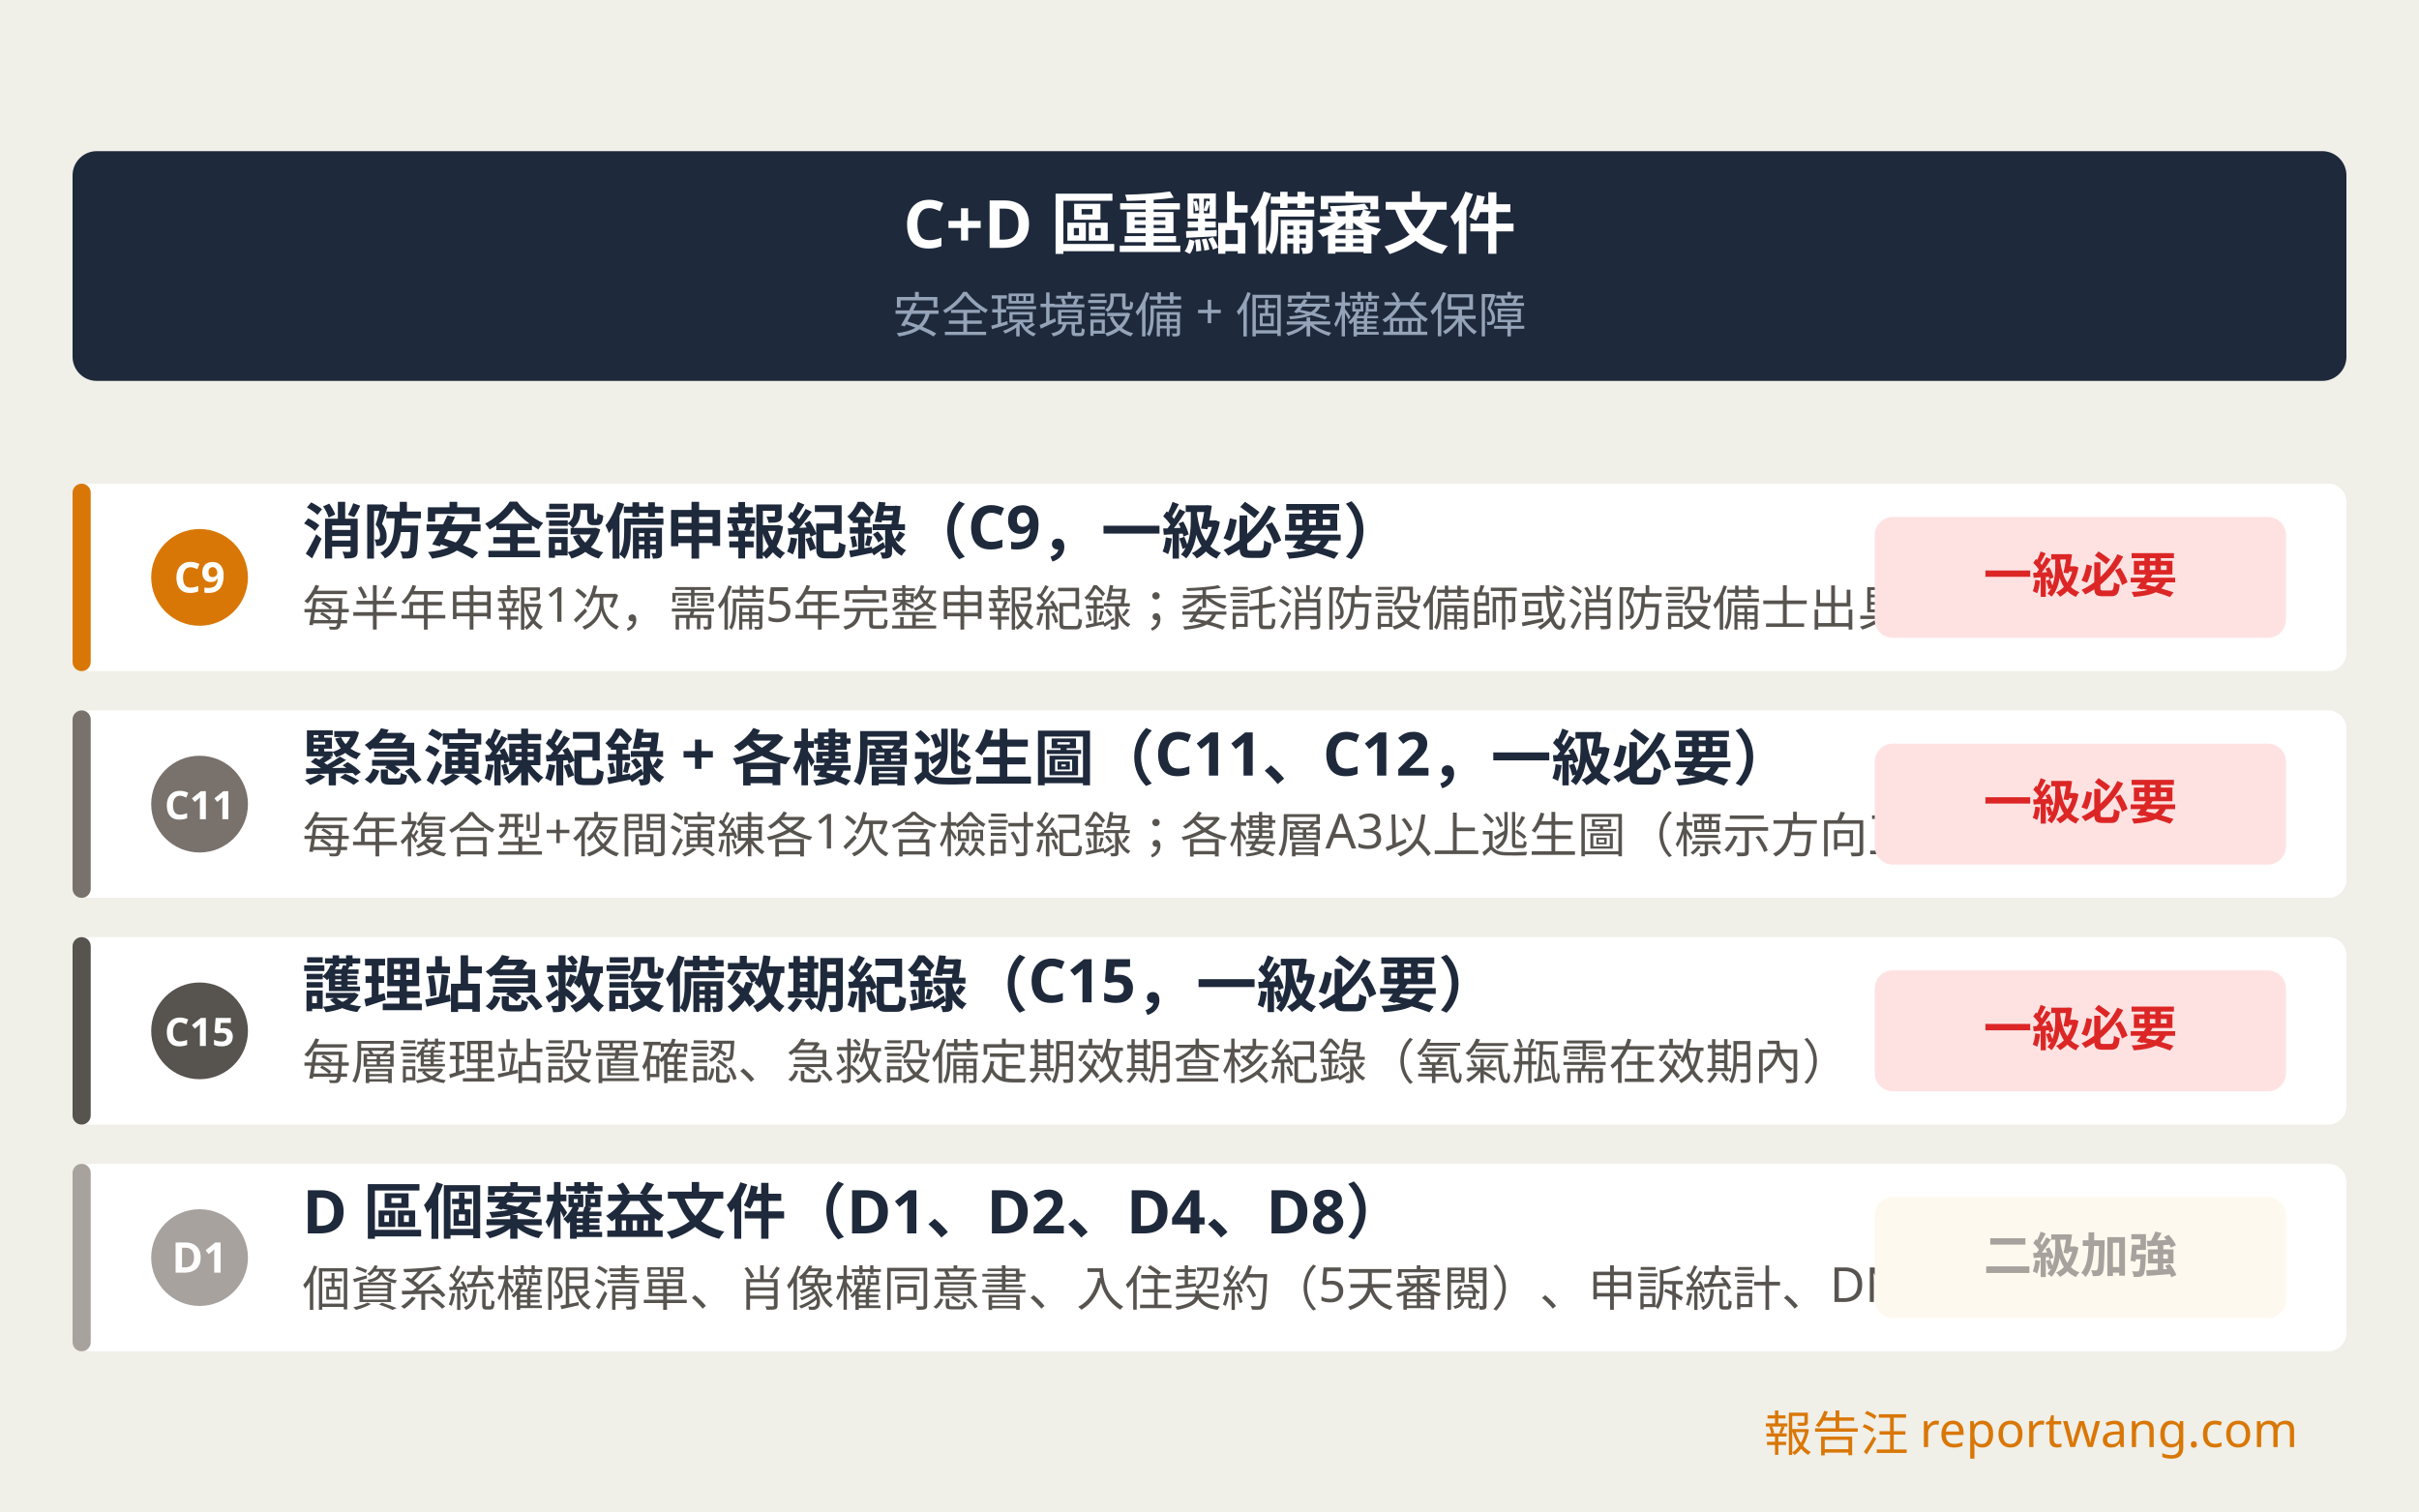
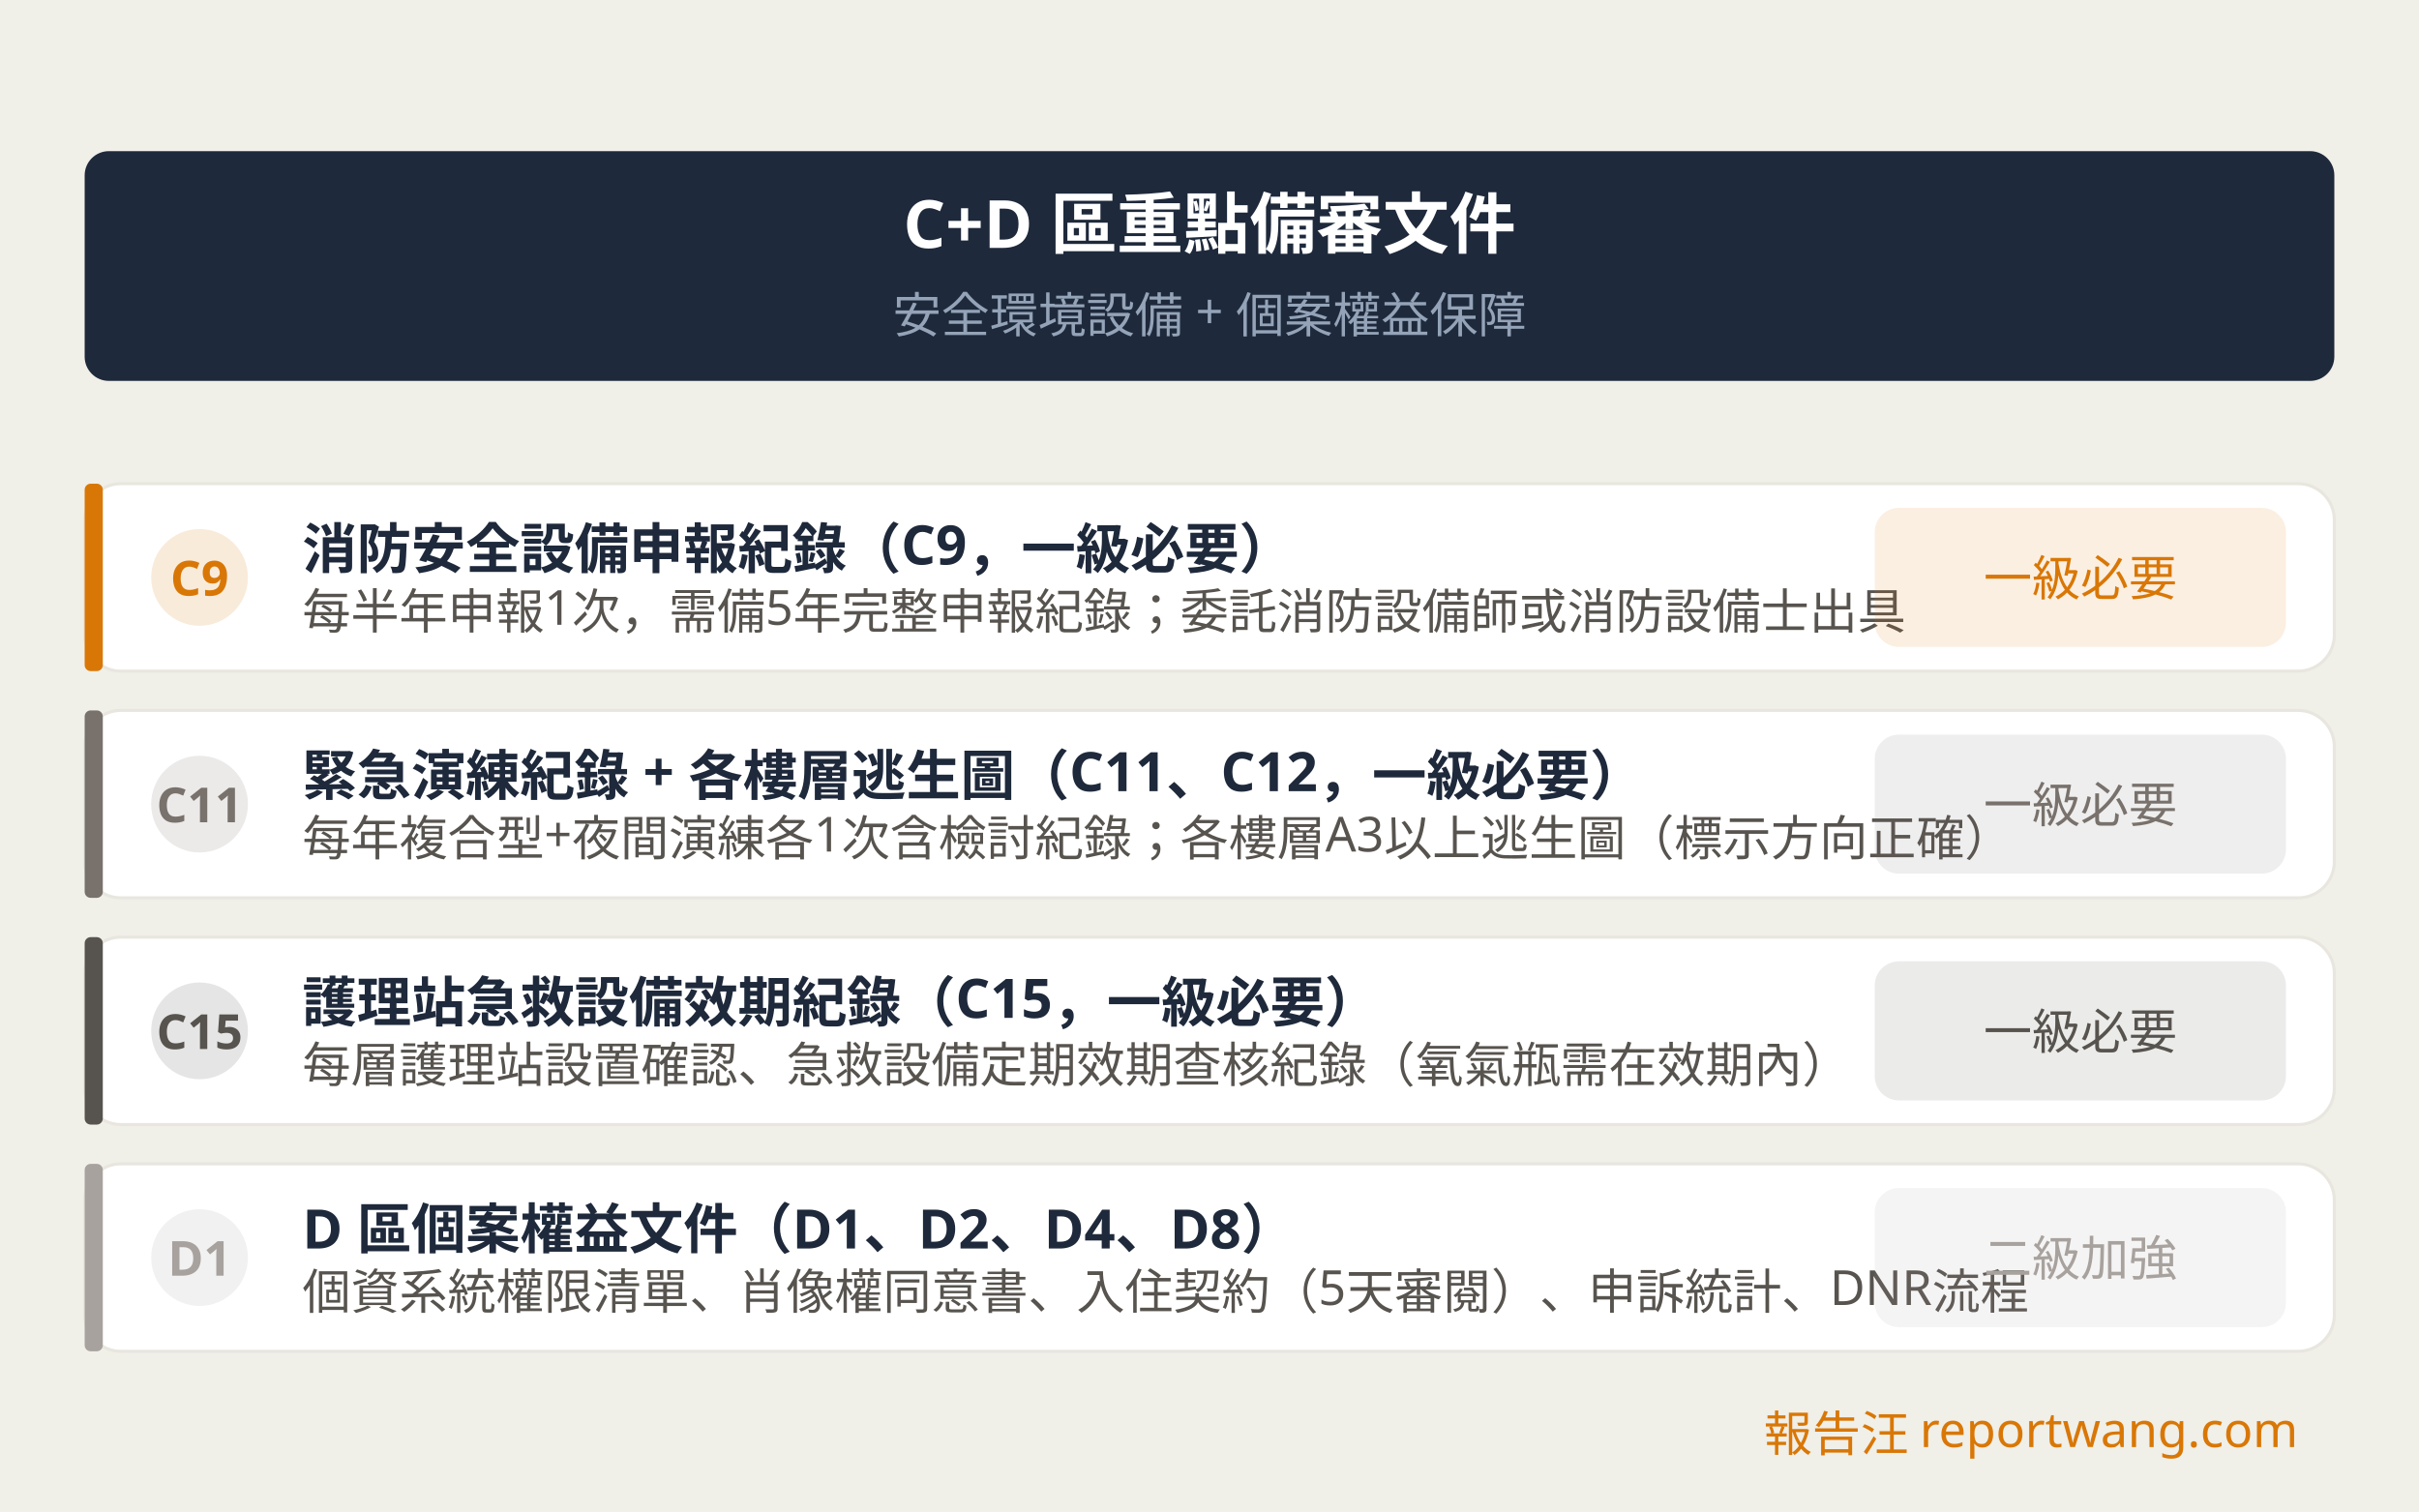
- <svg xmlns="http://www.w3.org/2000/svg" width="800" height="500" viewBox="0 0 800 500">
+ <svg xmlns="http://www.w3.org/2000/svg" width="800" height="500" viewBox="0 0 800 500" font-family="'Noto Sans TC', sans-serif">
  <rect width="800" height="500" fill="#f0efe8" />
-   <rect x="24" y="50" width="752" height="76" rx="8" fill="#1e293b" />
-   <text x="400" y="82" font-size="22" font-weight="700" fill="#ffffff" text-anchor="middle" font-family="sans-serif">C+D 區重點備審文件</text>
-   <text x="400" y="110" font-size="16" fill="#94a3b8" text-anchor="middle" font-family="sans-serif">安全環境設備 + 個案權益保障</text>
-   <rect x="24" y="160" width="752" height="62" rx="6" fill="#ffffff" />
-   <rect x="24" y="160" width="6" height="62" rx="3" fill="#d97706" />
-   <circle cx="66" cy="191" r="16" fill="#d97706" />
-   <text x="66" y="196" font-size="14" font-weight="700" fill="#ffffff" text-anchor="middle" font-family="sans-serif">C9</text>
-   <text x="100" y="183" font-size="20" font-weight="700" fill="#1e293b" font-family="sans-serif">消防安全設備申報紀錄（C9，一級必要）</text>
-   <text x="100" y="207" font-size="16" fill="#57534e" font-family="sans-serif">每半年申報1次，需備5年完整申報紀錄；委託消防設備師或消防設備士出具</text>
-   <rect x="620" y="171" width="136" height="40" rx="6" fill="#fee2e2" />
-   <text x="688" y="196" font-size="16" font-weight="700" fill="#dc2626" text-anchor="middle" font-family="sans-serif">一級必要</text>
-   <rect x="24" y="235" width="752" height="62" rx="6" fill="#ffffff" />
-   <rect x="24" y="235" width="6" height="62" rx="3" fill="#78716c" />
-   <circle cx="66" cy="266" r="16" fill="#78716c" />
-   <text x="66" y="271" font-size="13" font-weight="700" fill="#ffffff" text-anchor="middle" font-family="sans-serif">C11</text>
-   <text x="100" y="258" font-size="20" font-weight="700" fill="#1e293b" font-family="sans-serif">緊急演練紀錄 + 各樓層逃生圖（C11、C12，一級必要）</text>
-   <text x="100" y="282" font-size="16" fill="#57534e" font-family="sans-serif">每年複合型+夜間演練各1次含檢討紀錄；各樓層A3以上逃生圖（標示方向正確）</text>
-   <rect x="620" y="246" width="136" height="40" rx="6" fill="#fee2e2" />
-   <text x="688" y="271" font-size="16" font-weight="700" fill="#dc2626" text-anchor="middle" font-family="sans-serif">一級必要</text>
-   <rect x="24" y="310" width="752" height="62" rx="6" fill="#ffffff" />
-   <rect x="24" y="310" width="6" height="62" rx="3" fill="#57534e" />
-   <circle cx="66" cy="341" r="16" fill="#57534e" />
-   <text x="66" y="346" font-size="13" font-weight="700" fill="#ffffff" text-anchor="middle" font-family="sans-serif">C15</text>
-   <text x="100" y="333" font-size="20" font-weight="700" fill="#1e293b" font-family="sans-serif">護理站急救設備效期紀錄（C15，一級必要）</text>
-   <text x="100" y="357" font-size="16" fill="#57534e" font-family="sans-serif">每層護理站設置確認、急救設備定期效期查核紀錄（氧氣瓶需在效期內）</text>
-   <rect x="620" y="321" width="136" height="40" rx="6" fill="#fee2e2" />
-   <text x="688" y="346" font-size="16" font-weight="700" fill="#dc2626" text-anchor="middle" font-family="sans-serif">一級必要</text>
-   <rect x="24" y="385" width="752" height="62" rx="6" fill="#ffffff" />
-   <rect x="24" y="385" width="6" height="62" rx="3" fill="#a8a29e" />
-   <circle cx="66" cy="416" r="16" fill="#a8a29e" />
-   <text x="66" y="421" font-size="14" font-weight="700" fill="#ffffff" text-anchor="middle" font-family="sans-serif">D1</text>
-   <text x="100" y="408" font-size="20" font-weight="700" fill="#1e293b" font-family="sans-serif">D 區個案權益文件（D1、D2、D4、D8）</text>
-   <text x="100" y="432" font-size="16" fill="#57534e" font-family="sans-serif">個資系統權限清單、肖像權同意書、入住契約（5天審閱）、申訴統計、DNR流程</text>
-   <rect x="620" y="396" width="136" height="40" rx="6" fill="#fef9ee" />
-   <text x="688" y="421" font-size="16" font-weight="700" fill="#a8a29e" text-anchor="middle" font-family="sans-serif">二級加強</text>
-   <text x="760" y="480" font-size="16" fill="#d97706" text-anchor="end" font-weight="400" font-family="sans-serif">報告汪 reportwang.com</text>
+   <rect x="28" y="50" width="744" height="76" rx="8" fill="#1e293b" />
+   <text x="400" y="82" font-size="22" font-weight="700" fill="#ffffff" text-anchor="middle">C+D 區重點備審文件</text>
+   <text x="400" y="110" font-size="16" fill="#94a3b8" text-anchor="middle">安全環境設備 + 個案權益保障</text>
+   <rect x="28" y="160" width="744" height="62" rx="12" fill="white" stroke="#e8e6de" stroke-width="1" />
+   <rect x="28" y="160" width="6" height="62" rx="2" fill="#d97706" />
+   <circle cx="66" cy="191" r="16" fill="#d97706" opacity="0.15" />
+   <text x="66" y="197" font-size="16" font-weight="900" fill="#d97706" text-anchor="middle">C9</text>
+   <text x="100" y="188" font-size="18" font-weight="700" fill="#1e293b">消防安全設備申報紀錄（C9，一級必要）</text>
+   <text x="100" y="208" font-size="16" fill="#57534e">每半年申報1次，需備5年完整申報紀錄；委託消防設備師或消防設備士出具</text>
+   <rect x="620" y="168" width="136" height="46" rx="8" fill="#d97706" opacity="0.12" />
+   <text x="688" y="197" font-size="16" fill="#d97706" text-anchor="middle">一級必要</text>
+   <rect x="28" y="235" width="744" height="62" rx="12" fill="white" stroke="#e8e6de" stroke-width="1" />
+   <rect x="28" y="235" width="6" height="62" rx="2" fill="#78716c" />
+   <circle cx="66" cy="266" r="16" fill="#78716c" opacity="0.15" />
+   <text x="66" y="272" font-size="16" font-weight="900" fill="#78716c" text-anchor="middle">C11</text>
+   <text x="100" y="263" font-size="18" font-weight="700" fill="#1e293b">緊急演練紀錄 + 各樓層逃生圖（C11、C12，一級必要）</text>
+   <text x="100" y="283" font-size="16" fill="#57534e">每年複合型+夜間演練各1次含檢討紀錄；各樓層A3以上逃生圖（標示方向正確）</text>
+   <rect x="620" y="243" width="136" height="46" rx="8" fill="#78716c" opacity="0.12" />
+   <text x="688" y="272" font-size="16" fill="#78716c" text-anchor="middle">一級必要</text>
+   <rect x="28" y="310" width="744" height="62" rx="12" fill="white" stroke="#e8e6de" stroke-width="1" />
+   <rect x="28" y="310" width="6" height="62" rx="2" fill="#57534e" />
+   <circle cx="66" cy="341" r="16" fill="#57534e" opacity="0.15" />
+   <text x="66" y="347" font-size="16" font-weight="900" fill="#57534e" text-anchor="middle">C15</text>
+   <text x="100" y="338" font-size="18" font-weight="700" fill="#1e293b">護理站急救設備效期紀錄（C15，一級必要）</text>
+   <text x="100" y="358" font-size="16" fill="#57534e">每層護理站設置確認、急救設備定期效期查核紀錄（氧氣瓶需在效期內）</text>
+   <rect x="620" y="318" width="136" height="46" rx="8" fill="#57534e" opacity="0.12" />
+   <text x="688" y="347" font-size="16" fill="#57534e" text-anchor="middle">一級必要</text>
+   <rect x="28" y="385" width="744" height="62" rx="12" fill="white" stroke="#e8e6de" stroke-width="1" />
+   <rect x="28" y="385" width="6" height="62" rx="2" fill="#a8a29e" />
+   <circle cx="66" cy="416" r="16" fill="#a8a29e" opacity="0.15" />
+   <text x="66" y="422" font-size="16" font-weight="900" fill="#a8a29e" text-anchor="middle">D1</text>
+   <text x="100" y="413" font-size="18" font-weight="700" fill="#1e293b">D 區個案權益文件（D1、D2、D4、D8）</text>
+   <text x="100" y="433" font-size="16" fill="#57534e">個資系統權限清單、肖像權同意書、入住契約（5天審閱）、申訴統計、DNR流程</text>
+   <rect x="620" y="393" width="136" height="46" rx="8" fill="#a8a29e" opacity="0.12" />
+   <text x="688" y="422" font-size="16" fill="#a8a29e" text-anchor="middle">二級加強</text>
+   <text x="760" y="480" font-size="16" fill="#d97706" text-anchor="end" font-weight="400">報告汪 reportwang.com</text>
</svg>
